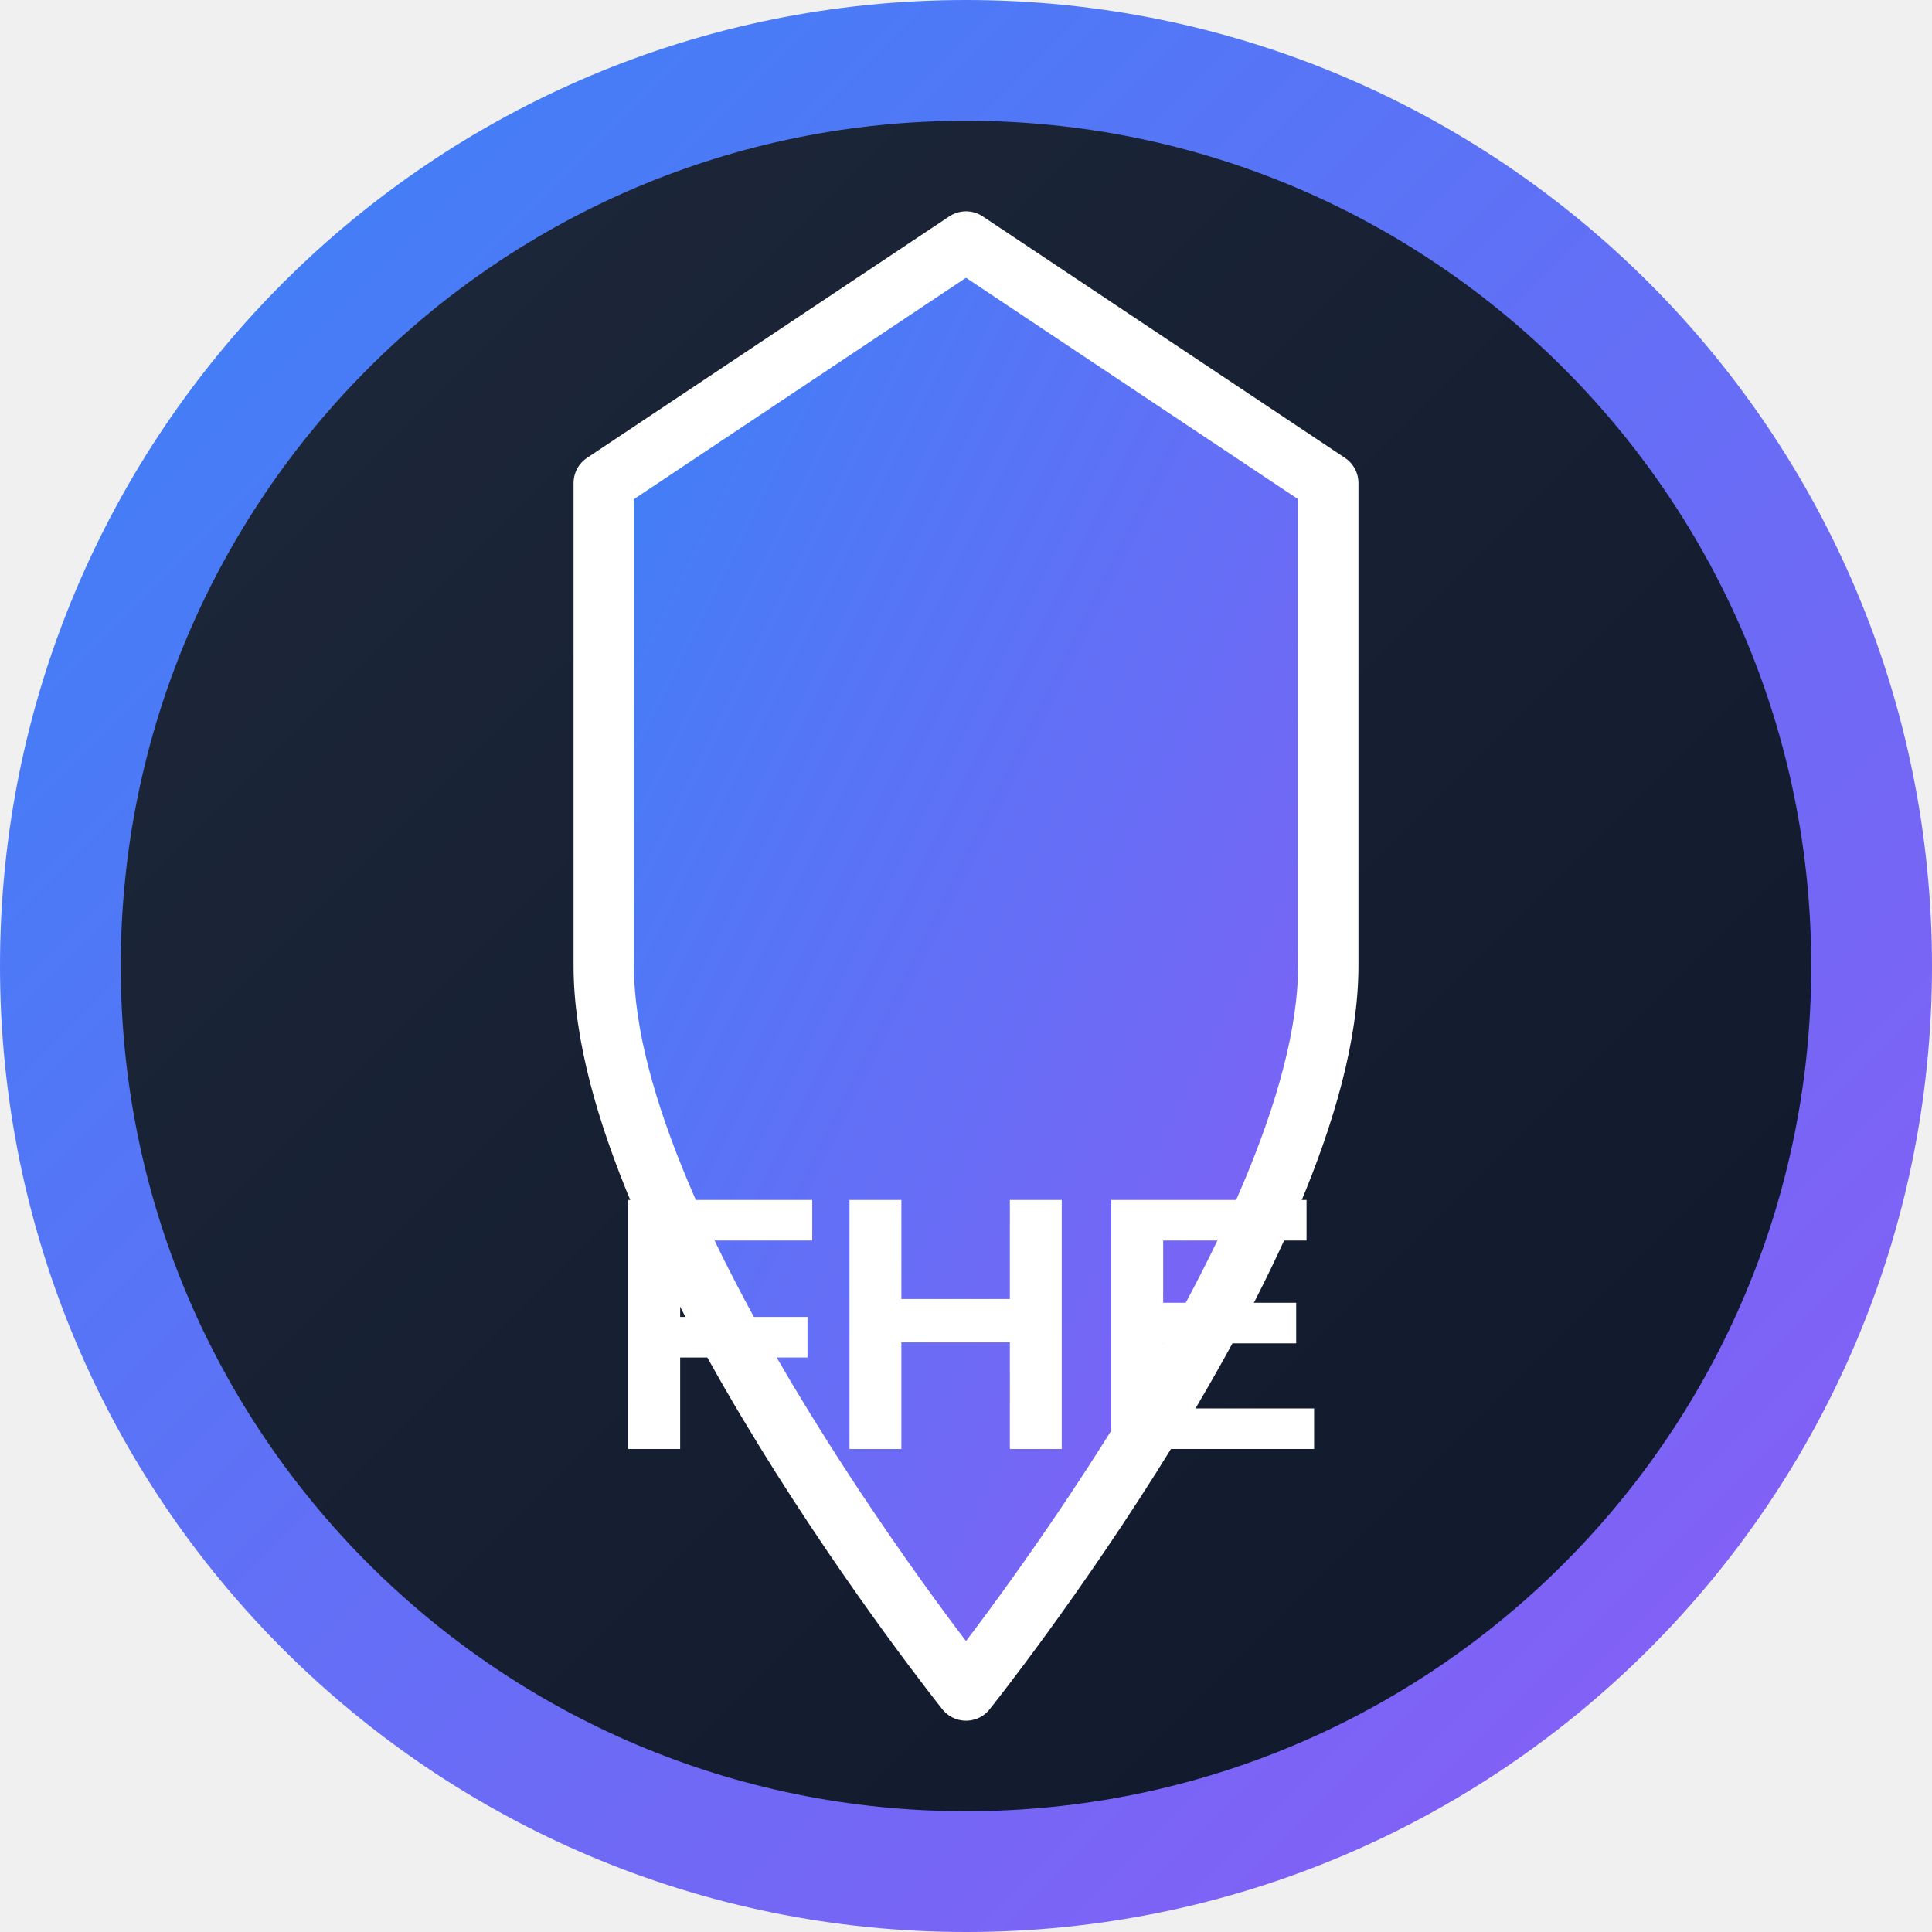
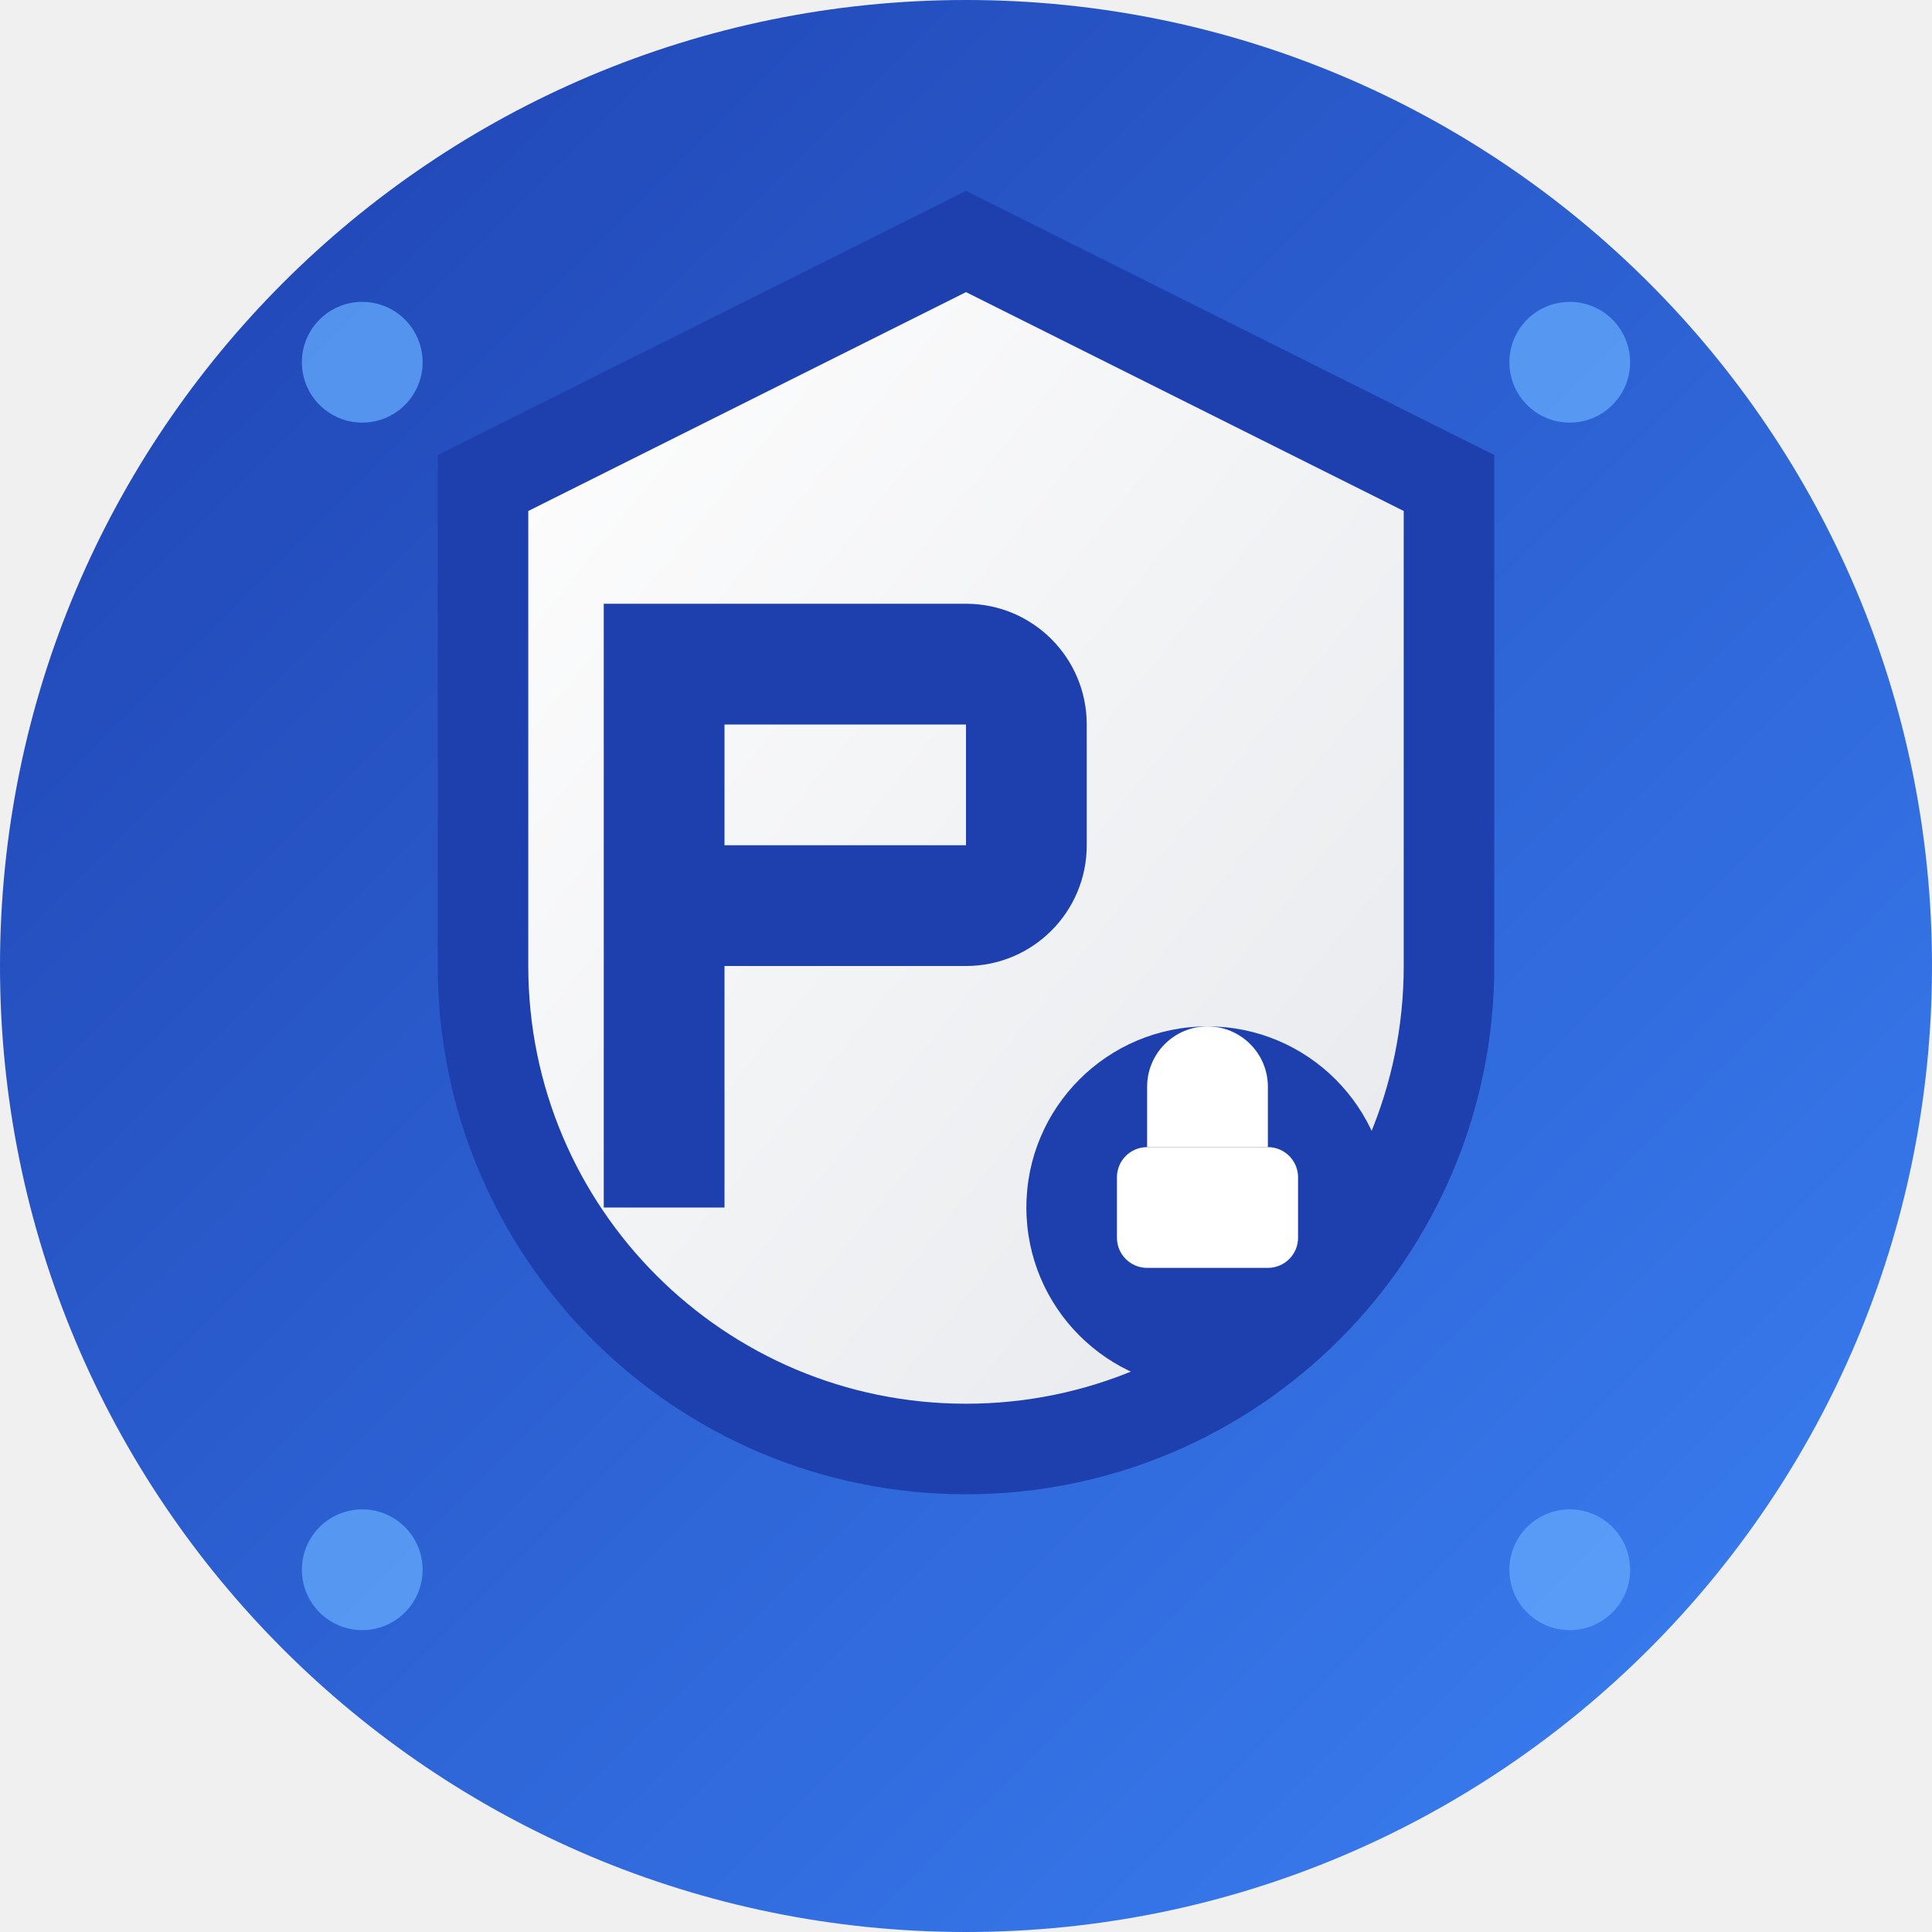
<svg xmlns="http://www.w3.org/2000/svg" width="32" height="32" viewBox="0 0 32 32" fill="none">
  <defs>
+     <linearGradient id="bgGradient" x1="0%" y1="0%" x2="100%" y2="100%">
+       <stop offset="0%" style="stop-color:#1e40af;stop-opacity:1" />
+       <stop offset="100%" style="stop-color:#3b82f6;stop-opacity:1" />
+     </linearGradient>
    <linearGradient id="shieldGradient" x1="0%" y1="0%" x2="100%" y2="100%">
-       <stop offset="0%" style="stop-color:#3b82f6;stop-opacity:1" />
-       <stop offset="100%" style="stop-color:#8b5cf6;stop-opacity:1" />
-     </linearGradient>
-     <linearGradient id="backgroundGradient" x1="0%" y1="0%" x2="100%" y2="100%">
-       <stop offset="0%" style="stop-color:#1e293b;stop-opacity:1" />
-       <stop offset="100%" style="stop-color:#0f172a;stop-opacity:1" />
+       <stop offset="0%" style="stop-color:#ffffff;stop-opacity:1" />
+       <stop offset="100%" style="stop-color:#e5e7eb;stop-opacity:1" />
    </linearGradient>
  </defs>
-   <circle cx="16" cy="16" r="15" fill="url(#backgroundGradient)" stroke="url(#shieldGradient)" stroke-width="2" />
-   <path d="M16 4L22 8V16C22 20.5 16 28 16 28S10 20.5 10 16V8L16 4Z" fill="url(#shieldGradient)" stroke="white" stroke-width="1" stroke-linejoin="round" />
-   <text x="16" y="24" font-family="Arial, sans-serif" font-size="6" font-weight="bold" text-anchor="middle" fill="white">FHE</text>
+   <circle cx="16" cy="16" r="16" fill="url(#bgGradient)" />
+   <path d="M16 4L8 8V16C8 20.418 11.582 24 16 24C20.418 24 24 20.418 24 16V8L16 4Z" fill="url(#shieldGradient)" stroke="#1e40af" stroke-width="1.5" />
+   <path d="M12 10H16C17.105 10 18 10.895 18 12V14C18 15.105 17.105 16 16 16H12V20H10V10H12ZM12 12V14H16V12H12Z" fill="#1e40af" />
+   <circle cx="20" cy="20" r="3" fill="#1e40af" />
+   <path d="M19 19V18C19 17.448 19.448 17 20 17C20.552 17 21 17.448 21 18V19H19Z" fill="white" />
+   <rect x="18.5" y="19" width="3" height="2" rx="0.5" fill="white" />
+   <circle cx="6" cy="6" r="1" fill="#60a5fa" opacity="0.8" />
+   <circle cx="26" cy="6" r="1" fill="#60a5fa" opacity="0.8" />
+   <circle cx="6" cy="26" r="1" fill="#60a5fa" opacity="0.8" />
+   <circle cx="26" cy="26" r="1" fill="#60a5fa" opacity="0.8" />
</svg>
